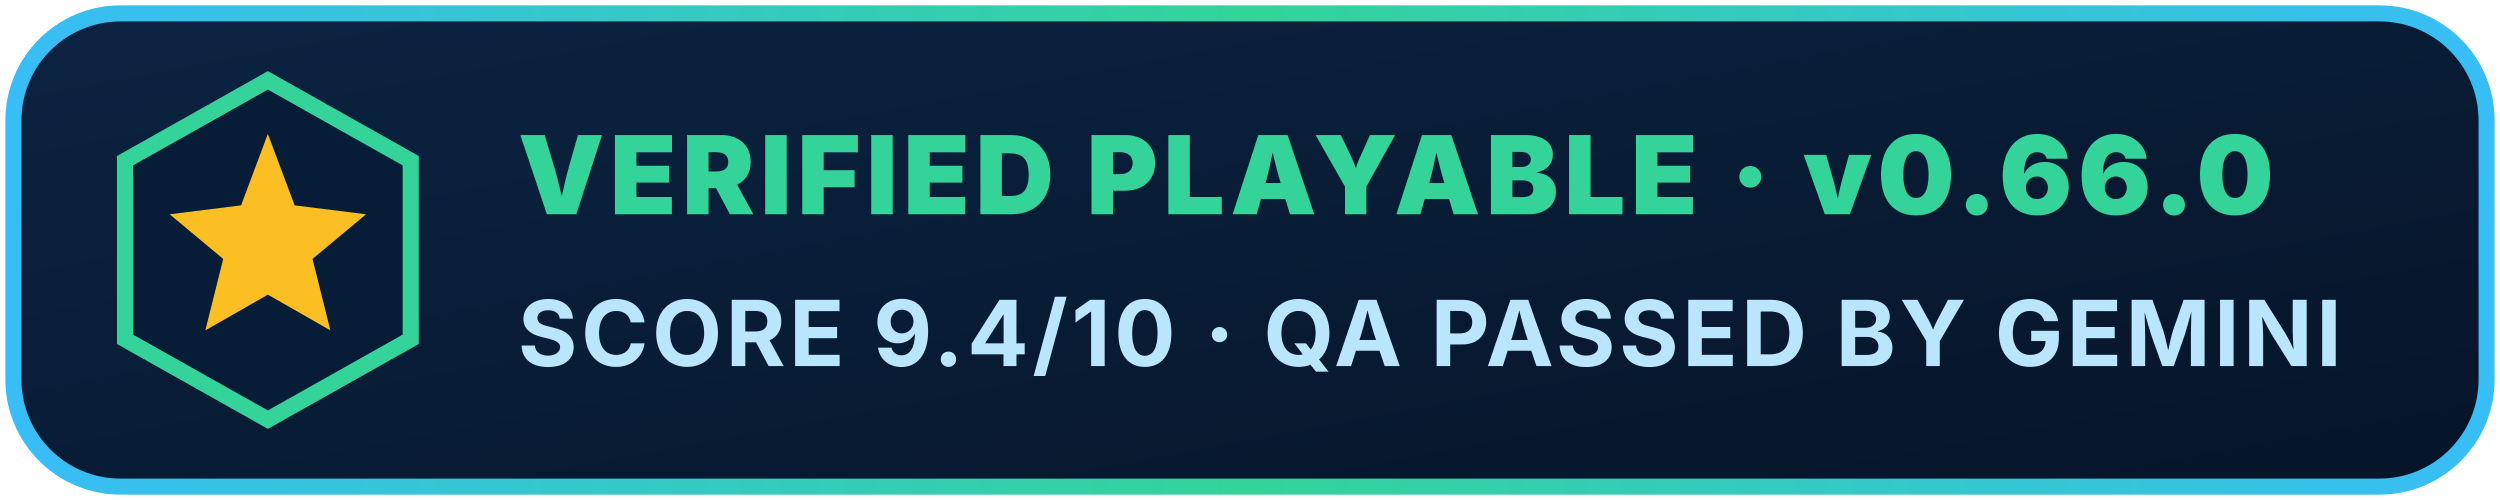
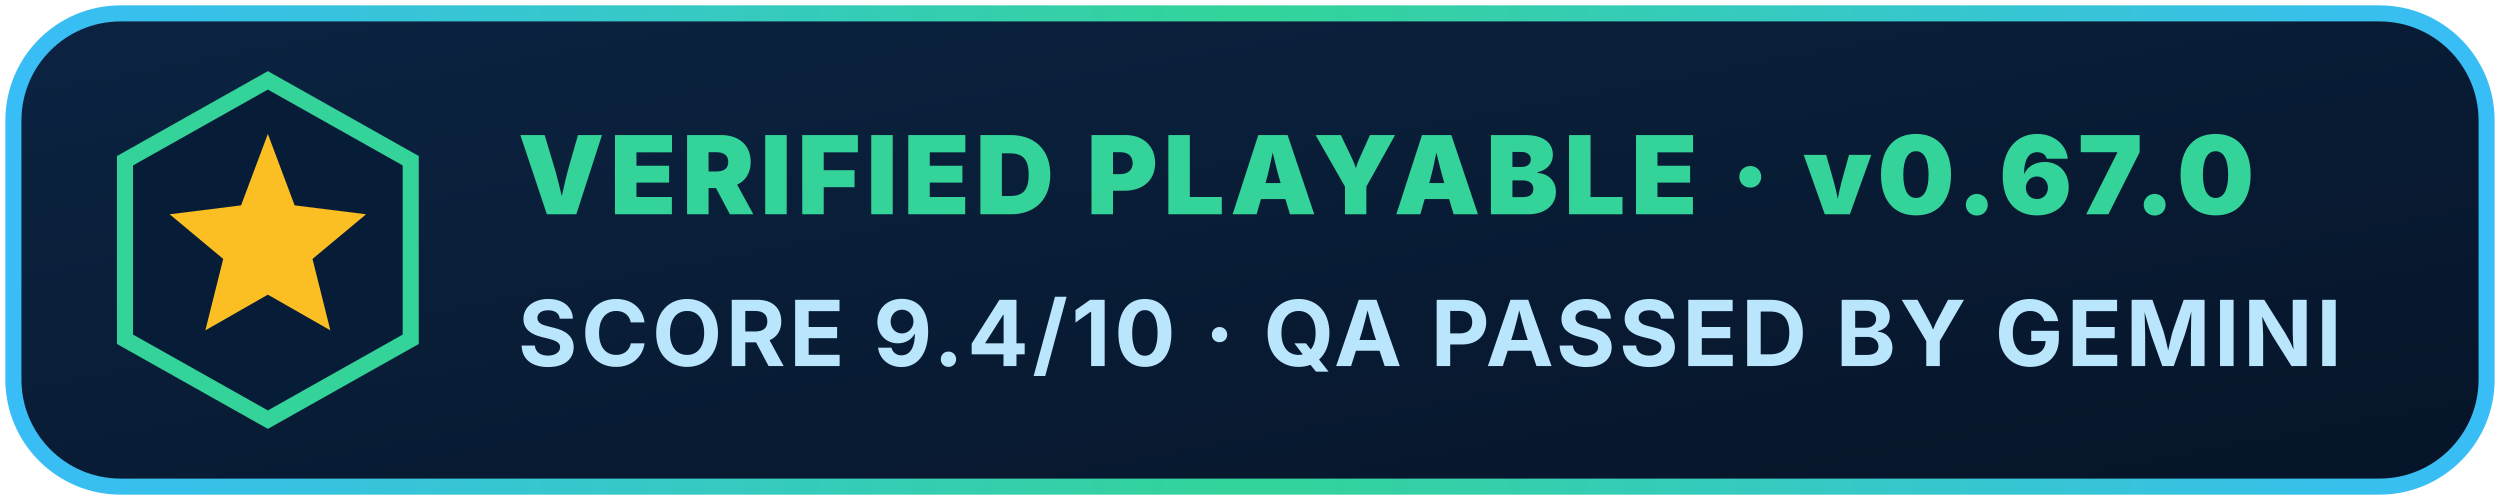
- <svg xmlns="http://www.w3.org/2000/svg" viewBox="0 0 280 56" width="280" height="56" role="img" aria-label="NET FORGE v0.66.0 Verified Playable - Score 9.4/10 - Tested by Gemini QA Passed">
+ <svg xmlns="http://www.w3.org/2000/svg" viewBox="0 0 280 56" width="280" height="56" role="img" aria-label="NET FORGE v0.67.0 Verified Playable - Score 9.4/10 - Tested by Gemini QA Passed">
  <defs>
    <linearGradient id="bgb" x1="0" y1="0" x2="1" y2="1">
      <stop offset="0%" stop-color="#0b2442" />
      <stop offset="100%" stop-color="#061428" />
    </linearGradient>
    <linearGradient id="rimb" x1="0" y1="0" x2="1" y2="0">
      <stop offset="0%" stop-color="#38bdf8" />
      <stop offset="50%" stop-color="#34d399" />
      <stop offset="100%" stop-color="#38bdf8" />
    </linearGradient>
  </defs>
  <rect x="1.5" y="1.5" width="277" height="53" rx="12" fill="url(#bgb)" stroke="url(#rimb)" stroke-width="1.8" />
  <polygon points="30,9 46,18 46,38 30,47 14,38 14,18" fill="#071c36" stroke="#34d399" stroke-width="1.8" />
  <polygon points="30,15 33,23 41,24 35,29 37,37 30,33 23,37 25,29 19,24 27,23" fill="#fbbf24" />
-   <text x="58" y="24" font-family="system-ui,-apple-system,sans-serif" font-size="12.2" font-weight="900" fill="#34d399" letter-spacing="0.6">VERIFIED PLAYABLE · v0.66.0</text>
+   <text x="58" y="24" font-family="system-ui,-apple-system,sans-serif" font-size="12.2" font-weight="900" fill="#34d399" letter-spacing="0.6">VERIFIED PLAYABLE · v0.67.0</text>
  <text x="58" y="41" font-family="system-ui,-apple-system,sans-serif" font-size="10.2" font-weight="700" fill="#bae6fd" letter-spacing="0.4">SCORE 9.4/10 · QA PASSED BY GEMINI</text>
</svg>
